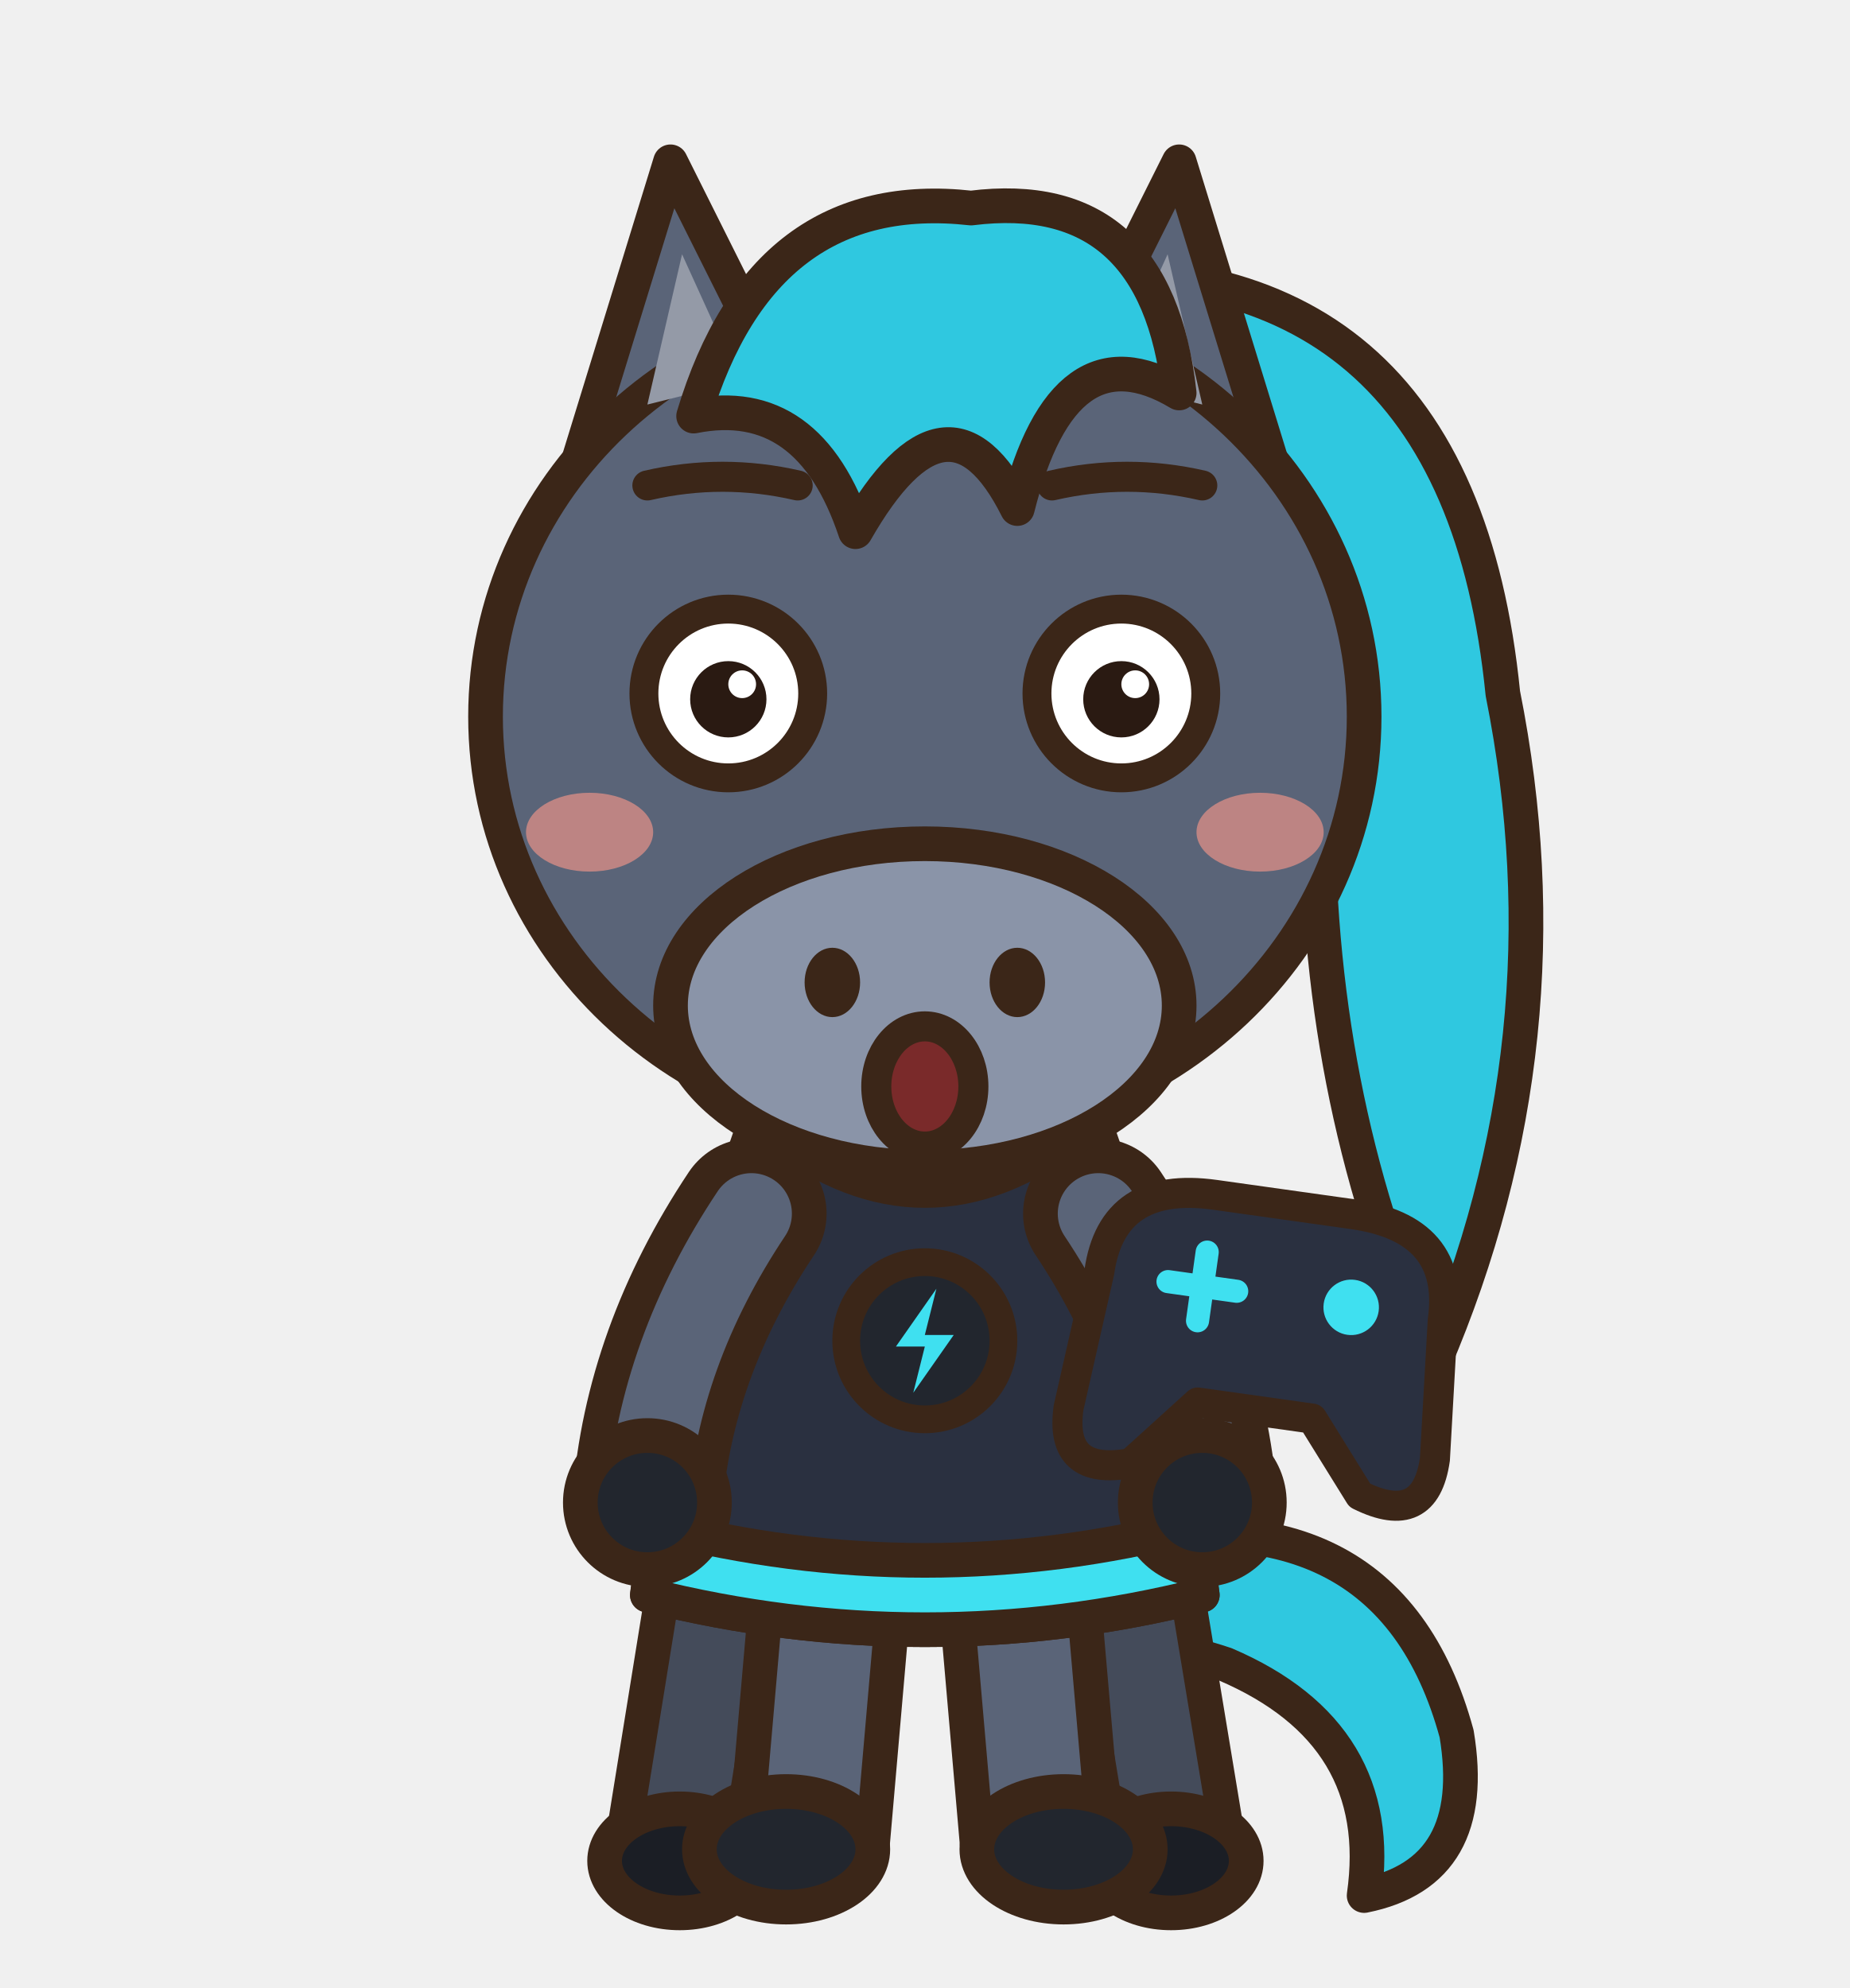
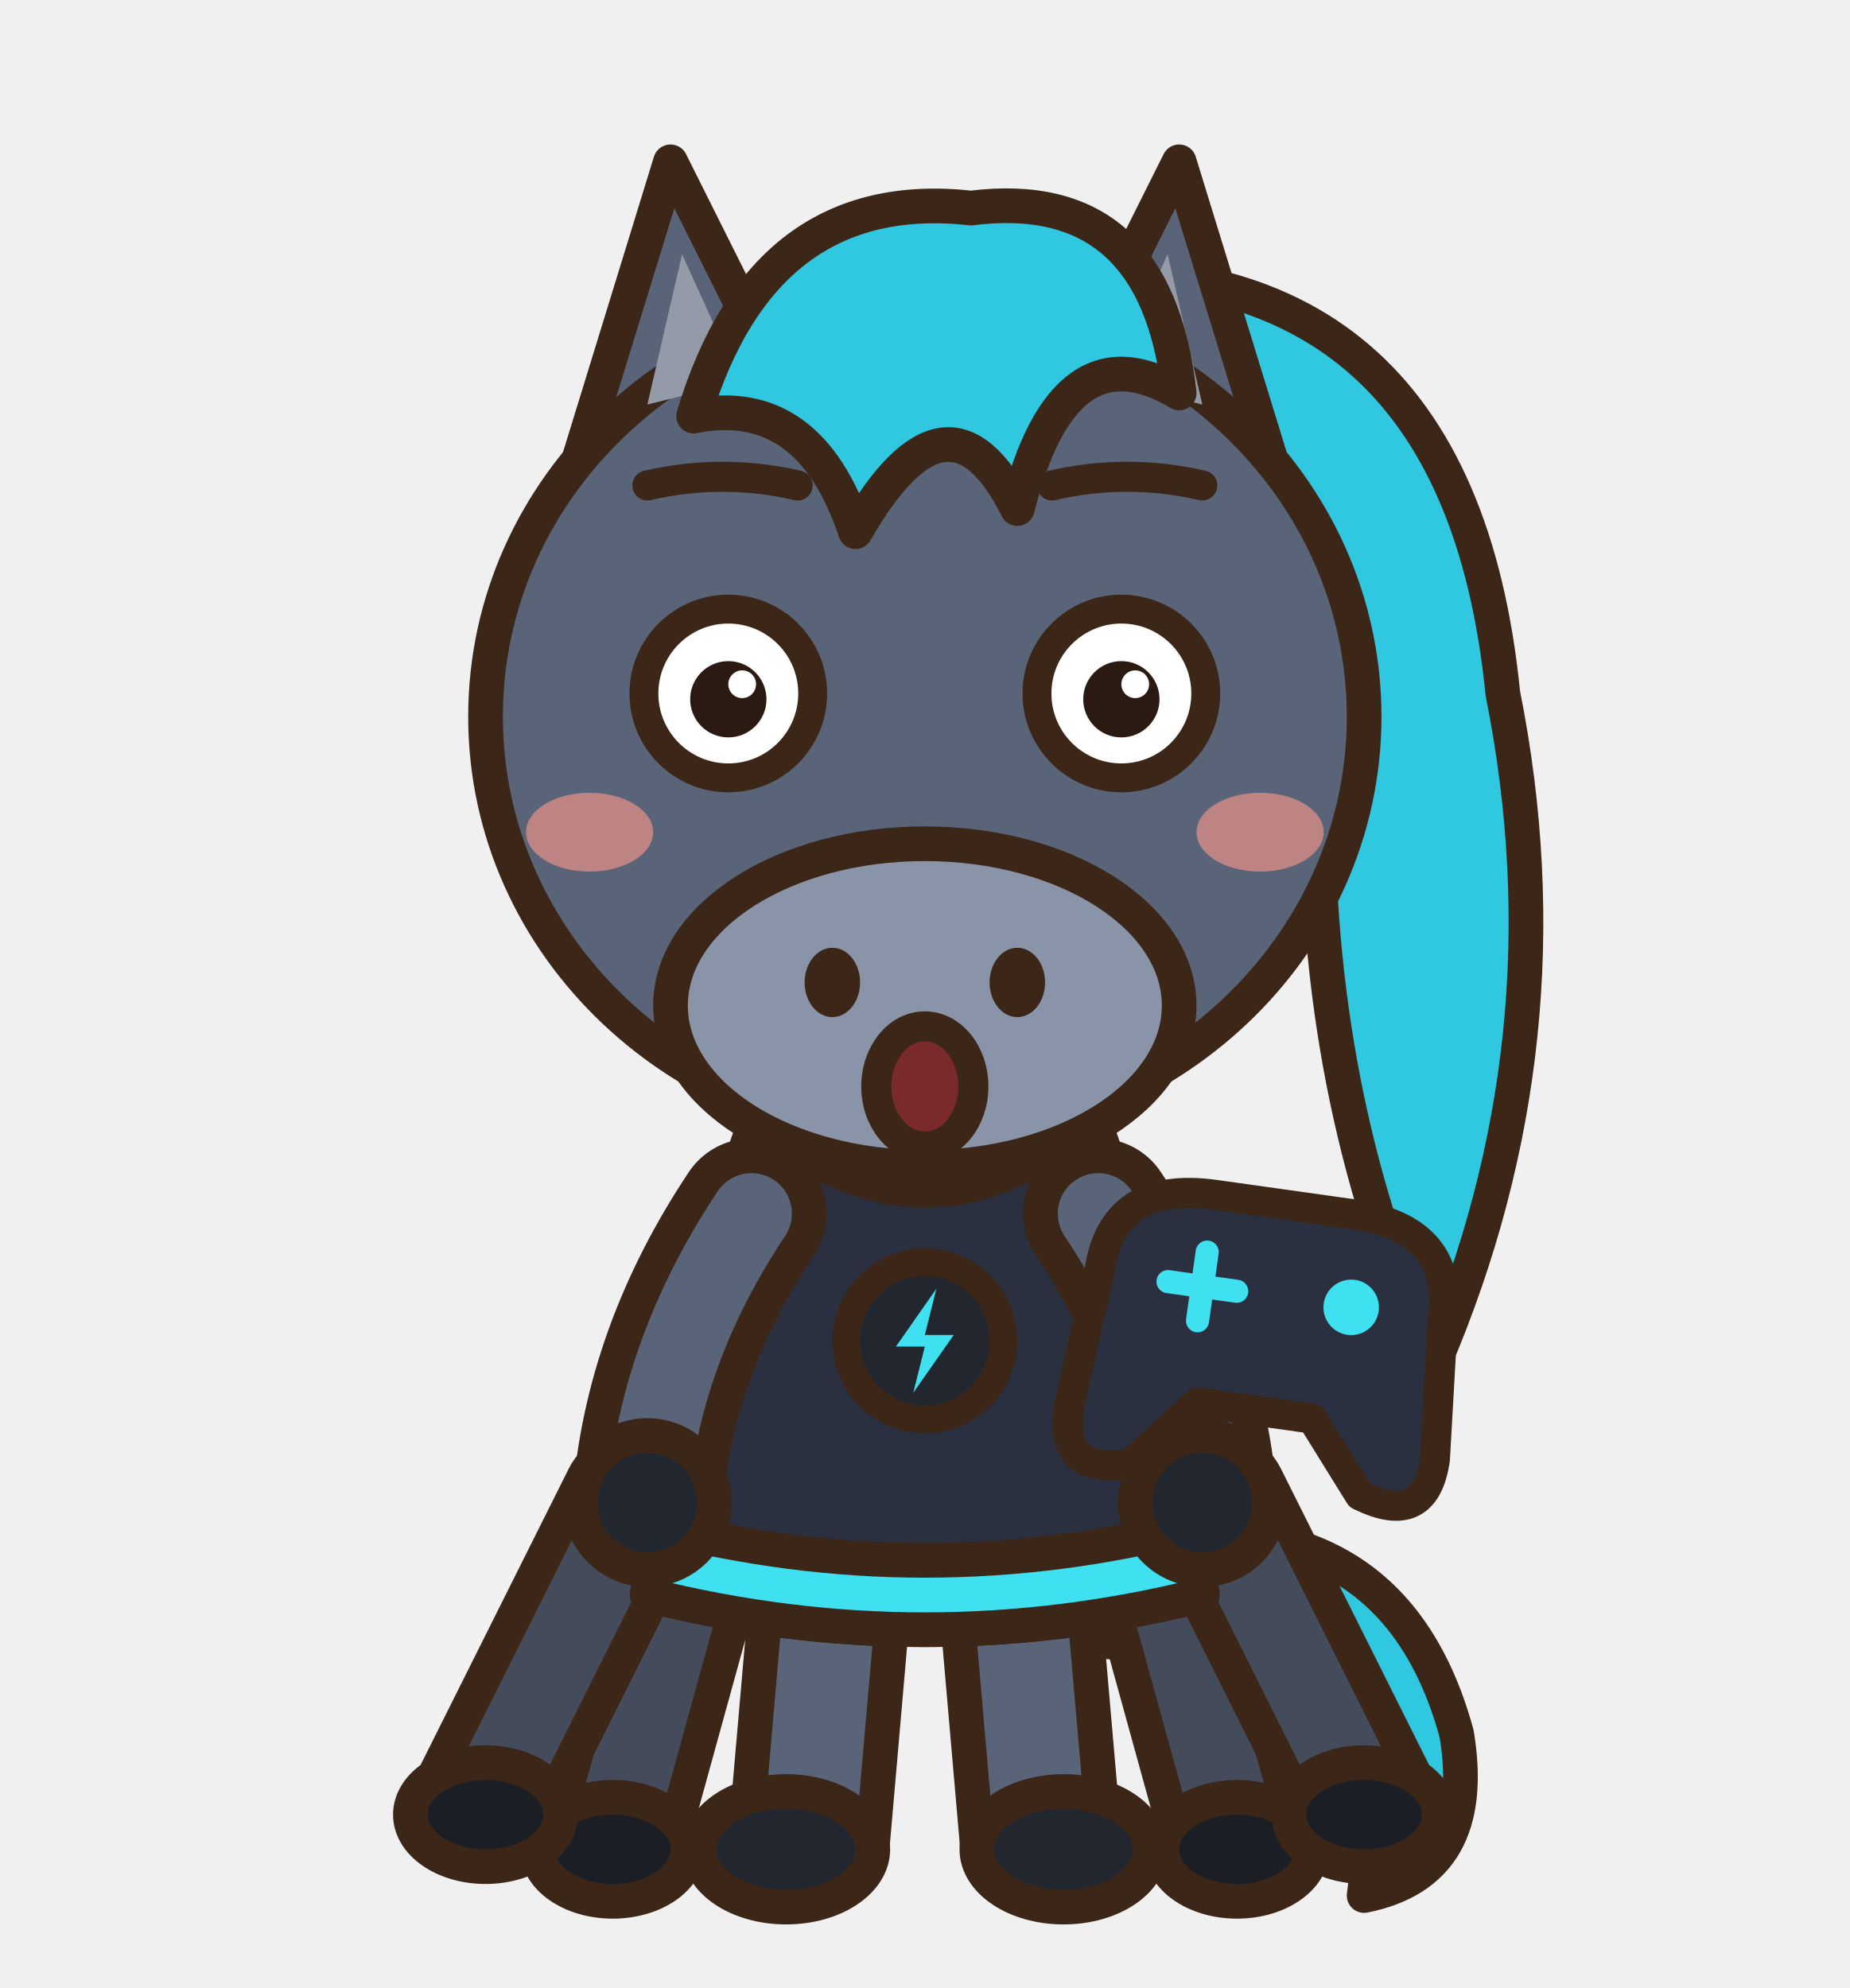
<svg xmlns="http://www.w3.org/2000/svg" viewBox="-80 -10 160 172" width="320" height="344">
  <g transform="translate(0 0)">
    <g transform="translate(0 0) rotate(0 0 88)">
      <g stroke="#3b2618" stroke-width="3" stroke-linejoin="round" stroke-linecap="round">
        <path d="M8 14 Q46 10 50 50 Q56 80 44 108 Q34 86 34 60 Z" fill="#2fc8e0" />
      </g>
    </g>
    <g stroke="#3b2618" stroke-width="3" stroke-linejoin="round" stroke-linecap="round">
      <path d="M14 124 Q40 118 46 140 Q48 152 38 154 Q40 140 26 134 Q20 132 14 132 Z" fill="#2fc8e0" />
    </g>
-     <path d="M-17 124 L-21.2 150" fill="none" stroke="#3b2618" stroke-width="13" stroke-linecap="round" stroke-linejoin="round" />
-     <path d="M-17 124 L-21.2 150" fill="none" stroke="#444b5a" stroke-width="7" stroke-linecap="round" stroke-linejoin="round" />
+     <path d="M-19 120 L-27 149" fill="none" stroke="#3b2618" stroke-width="13" stroke-linecap="round" stroke-linejoin="round" />
+     <path d="M-19 120 L-27 149" fill="none" stroke="#444b5a" stroke-width="7" stroke-linecap="round" stroke-linejoin="round" />
    <g stroke="#3b2618" stroke-width="3" stroke-linejoin="round" stroke-linecap="round">
-       <ellipse cx="-21.2" cy="151" rx="6.5" ry="4.5" fill="#1b1e25" />
+       <ellipse cx="-27" cy="150" rx="6.5" ry="4.5" fill="#1b1e25" />
    </g>
-     <path d="M17 124 L21.3 150" fill="none" stroke="#3b2618" stroke-width="13" stroke-linecap="round" stroke-linejoin="round" />
-     <path d="M17 124 L21.3 150" fill="none" stroke="#444b5a" stroke-width="7" stroke-linecap="round" stroke-linejoin="round" />
+     <path d="M19 120 L27 149" fill="none" stroke="#3b2618" stroke-width="13" stroke-linecap="round" stroke-linejoin="round" />
+     <path d="M19 120 L27 149" fill="none" stroke="#444b5a" stroke-width="7" stroke-linecap="round" stroke-linejoin="round" />
    <g stroke="#3b2618" stroke-width="3" stroke-linejoin="round" stroke-linecap="round">
-       <ellipse cx="21.3" cy="151" rx="6.5" ry="4.5" fill="#1b1e25" />
+       <ellipse cx="27" cy="150" rx="6.5" ry="4.5" fill="#1b1e25" />
+     </g>
+     <path d="M-25 120 L-38 146" fill="none" stroke="#3b2618" stroke-width="13" stroke-linecap="round" stroke-linejoin="round" />
+     <path d="M-25 120 L-38 146" fill="none" stroke="#444b5a" stroke-width="7" stroke-linecap="round" stroke-linejoin="round" />
+     <g stroke="#3b2618" stroke-width="3" stroke-linejoin="round" stroke-linecap="round">
+       <ellipse cx="-38" cy="147" rx="6.5" ry="4.5" fill="#1b1e25" />
+     </g>
+     <path d="M25 120 L38 146" fill="none" stroke="#3b2618" stroke-width="13" stroke-linecap="round" stroke-linejoin="round" />
+     <path d="M25 120 L38 146" fill="none" stroke="#444b5a" stroke-width="7" stroke-linecap="round" stroke-linejoin="round" />
+     <g stroke="#3b2618" stroke-width="3" stroke-linejoin="round" stroke-linecap="round">
+       <ellipse cx="38" cy="147" rx="6.5" ry="4.5" fill="#1b1e25" />
    </g>
    <path d="M-8 126 L-10 149" fill="none" stroke="#3b2618" stroke-width="14" stroke-linecap="round" stroke-linejoin="round" />
    <path d="M-8 126 L-10 149" fill="none" stroke="#5a6478" stroke-width="8" stroke-linecap="round" stroke-linejoin="round" />
    <g stroke="#3b2618" stroke-width="3" stroke-linejoin="round" stroke-linecap="round">
      <ellipse cx="-12" cy="150" rx="7.5" ry="5" fill="#22262e" />
    </g>
    <path d="M8 126 L10 149" fill="none" stroke="#3b2618" stroke-width="14" stroke-linecap="round" stroke-linejoin="round" />
    <path d="M8 126 L10 149" fill="none" stroke="#5a6478" stroke-width="8" stroke-linecap="round" stroke-linejoin="round" />
    <g stroke="#3b2618" stroke-width="3" stroke-linejoin="round" stroke-linecap="round">
      <ellipse cx="12" cy="150" rx="7.5" ry="5" fill="#22262e" />
    </g>
    <g stroke="#3b2618" stroke-width="3" stroke-linejoin="round" stroke-linecap="round">
      <path d="M-15 88 Q-20 102 -24 128 Q0 134 24 128 Q20 102 15 88 Z" fill="#2a3040" />
      <path d="M-23.3 122 Q0 128 23.3 122 L24 128 Q0 134 -24 128 Z" fill="#3fe0f0" />
      <path d="M-13 88 Q0 98 13 88 Z" fill="#3fe0f0" />
    </g>
    <g stroke="#3b2618" stroke-width="3" stroke-linejoin="round" stroke-linecap="round" />
    <g transform="translate(0 106)">
      <g stroke="#3b2618" stroke-width="2.4" stroke-linejoin="round" stroke-linecap="round">
        <circle r="6.8" fill="#22262e" />
      </g>
      <path d="M1 -4.5 L-2.5 0.5 L0 0.5 L-1 4.5 L2.5 -0.5 L0 -0.5 Z" fill="#3fe0f0" />
    </g>
    <path d="M-15 95 Q-23 107 -24 120" fill="none" stroke="#3b2618" stroke-width="13" stroke-linecap="round" stroke-linejoin="round" />
    <path d="M-15 95 Q-23 107 -24 120" fill="none" stroke="#5a6478" stroke-width="7" stroke-linecap="round" stroke-linejoin="round" />
    <path d="M15 95 Q23 107 24 120" fill="none" stroke="#3b2618" stroke-width="13" stroke-linecap="round" stroke-linejoin="round" />
    <path d="M15 95 Q23 107 24 120" fill="none" stroke="#5a6478" stroke-width="7" stroke-linecap="round" stroke-linejoin="round" />
    <g transform="translate(28 116) rotate(8)">
      <g stroke="#3b2618" stroke-width="2.6" stroke-linejoin="round" stroke-linecap="round">
        <path d="M-15 -14 Q-15 -22 -6 -22 L6 -22 Q15 -22 15 -14 L16 -2 Q16 4 10 2 L5 -4 L-5 -4 L-10 2 Q-16 4 -16 -2 Z" fill="#2a3040" />
        <circle cx="7" cy="-14" r="2.4" fill="#3fe0f0" stroke="none" />
        <path d="M-9 -14 h6 M-6 -17 v6" stroke="#3fe0f0" stroke-width="2" />
      </g>
    </g>
    <g stroke="#3b2618" stroke-width="3" stroke-linejoin="round" stroke-linecap="round">
      <circle cx="-24" cy="120" r="5.8" fill="#22262e" />
    </g>
    <g stroke="#3b2618" stroke-width="3" stroke-linejoin="round" stroke-linecap="round">
      <circle cx="24" cy="120" r="5.8" fill="#22262e" />
    </g>
    <g transform="translate(0 0) rotate(0 0 88)">
      <g stroke="#3b2618" stroke-width="3" stroke-linejoin="round" stroke-linecap="round">
        <path d="M-30 30 L-22 4 L-12 24 Z M30 30 L22 4 L12 24 Z" fill="#5a6478" />
        <ellipse cx="0" cy="52" rx="38" ry="36" fill="#5a6478" />
        <ellipse cx="0" cy="77" rx="22" ry="14" fill="#8a94a8" />
      </g>
      <path d="M-24 25 L-21 12 L-16 23 Z M24 25 L21 12 L16 23 Z" fill="#949aa7" />
      <ellipse cx="-8" cy="75" rx="2.4" ry="3" fill="#3b2618" />
      <ellipse cx="8" cy="75" rx="2.4" ry="3" fill="#3b2618" />
      <g stroke="#3b2618" stroke-width="3" stroke-linejoin="round" stroke-linecap="round" />
      <ellipse cx="-29" cy="62" rx="5.5" ry="3.41" fill="#ff9a8a" opacity="0.6" />
      <ellipse cx="29" cy="62" rx="5.5" ry="3.41" fill="#ff9a8a" opacity="0.6" />
      <circle cx="-17" cy="50" r="7.3" fill="#fff" stroke="#3b2618" stroke-width="2.5" />
      <circle cx="-17" cy="50.5" r="3.3" fill="#2a1a12" />
      <circle cx="-15.8" cy="49.2" r="1.2" fill="#fff" />
      <circle cx="17" cy="50" r="7.3" fill="#fff" stroke="#3b2618" stroke-width="2.5" />
      <circle cx="17" cy="50.5" r="3.3" fill="#2a1a12" />
      <circle cx="18.2" cy="49.2" r="1.2" fill="#fff" />
      <ellipse cx="0" cy="84" rx="4.2" ry="5.2" fill="#7a2a2a" stroke="#3b2618" stroke-width="2.6" />
      <g stroke="#3b2618" stroke-width="3" stroke-linejoin="round" stroke-linecap="round">
        <path d="M-20 26 Q-14 6 4 8 Q20 6 22 24 Q12 18 8 34 Q2 22 -6 36 Q-10 24 -20 26 Z" fill="#2fc8e0" />
      </g>
      <path d="M-24 32 Q-17.5 30.5 -11 32" fill="none" stroke="#3b2618" stroke-width="2.6" stroke-linecap="round" />
      <path d="M11 32 Q17.5 30.5 24 32" fill="none" stroke="#3b2618" stroke-width="2.6" stroke-linecap="round" />
    </g>
  </g>
</svg>
